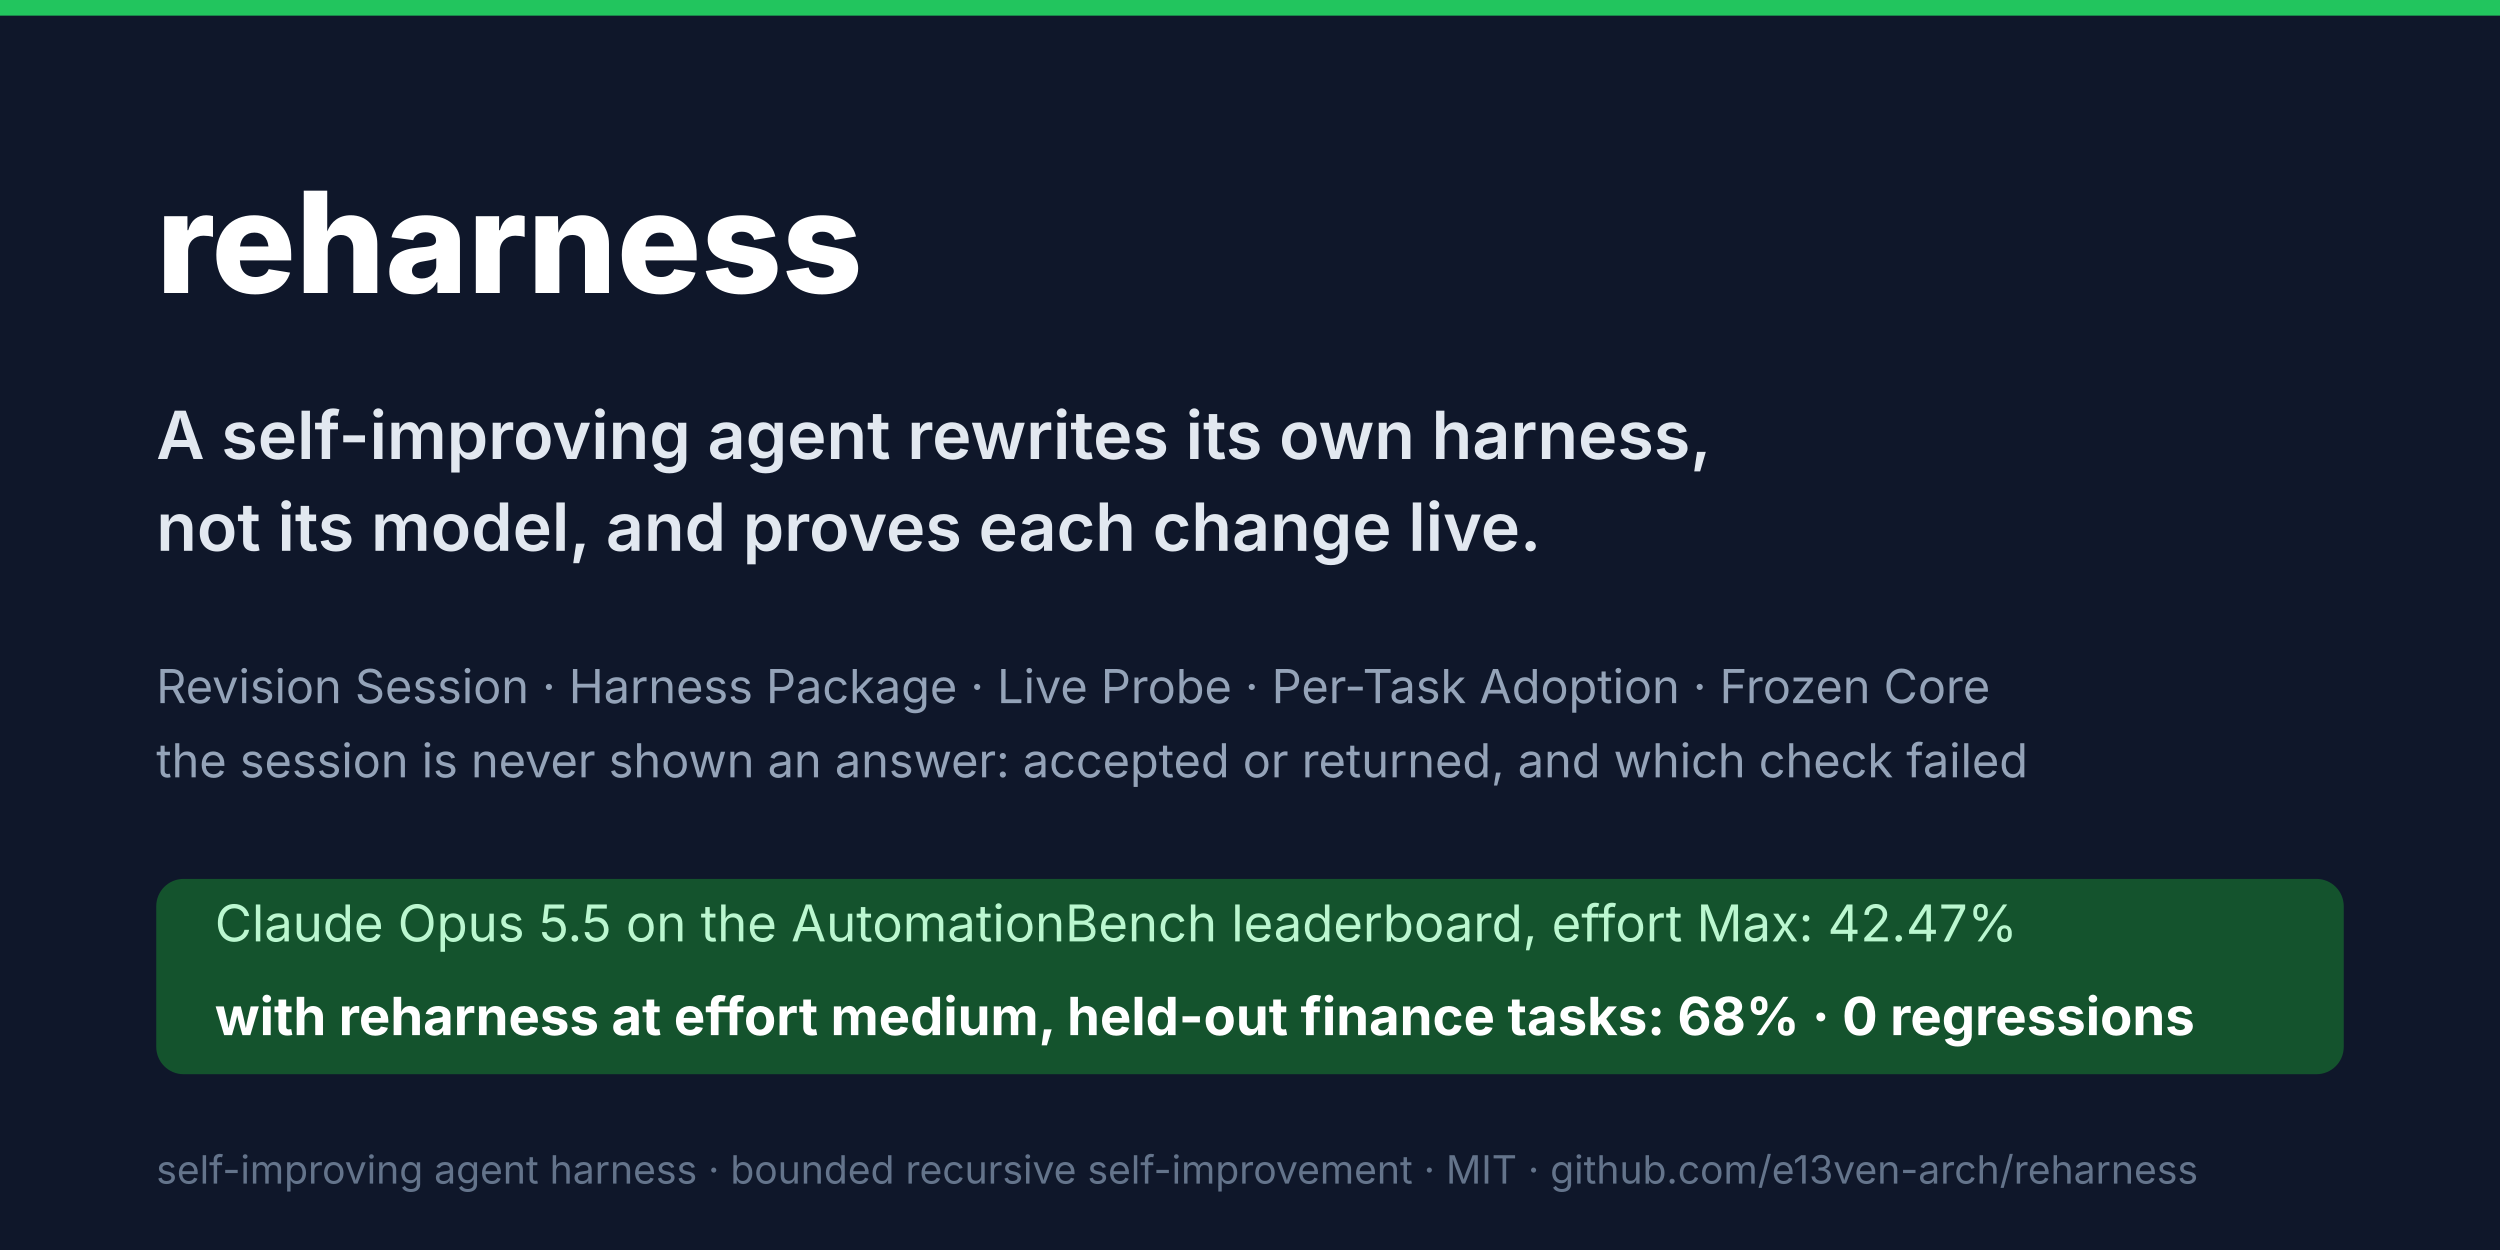
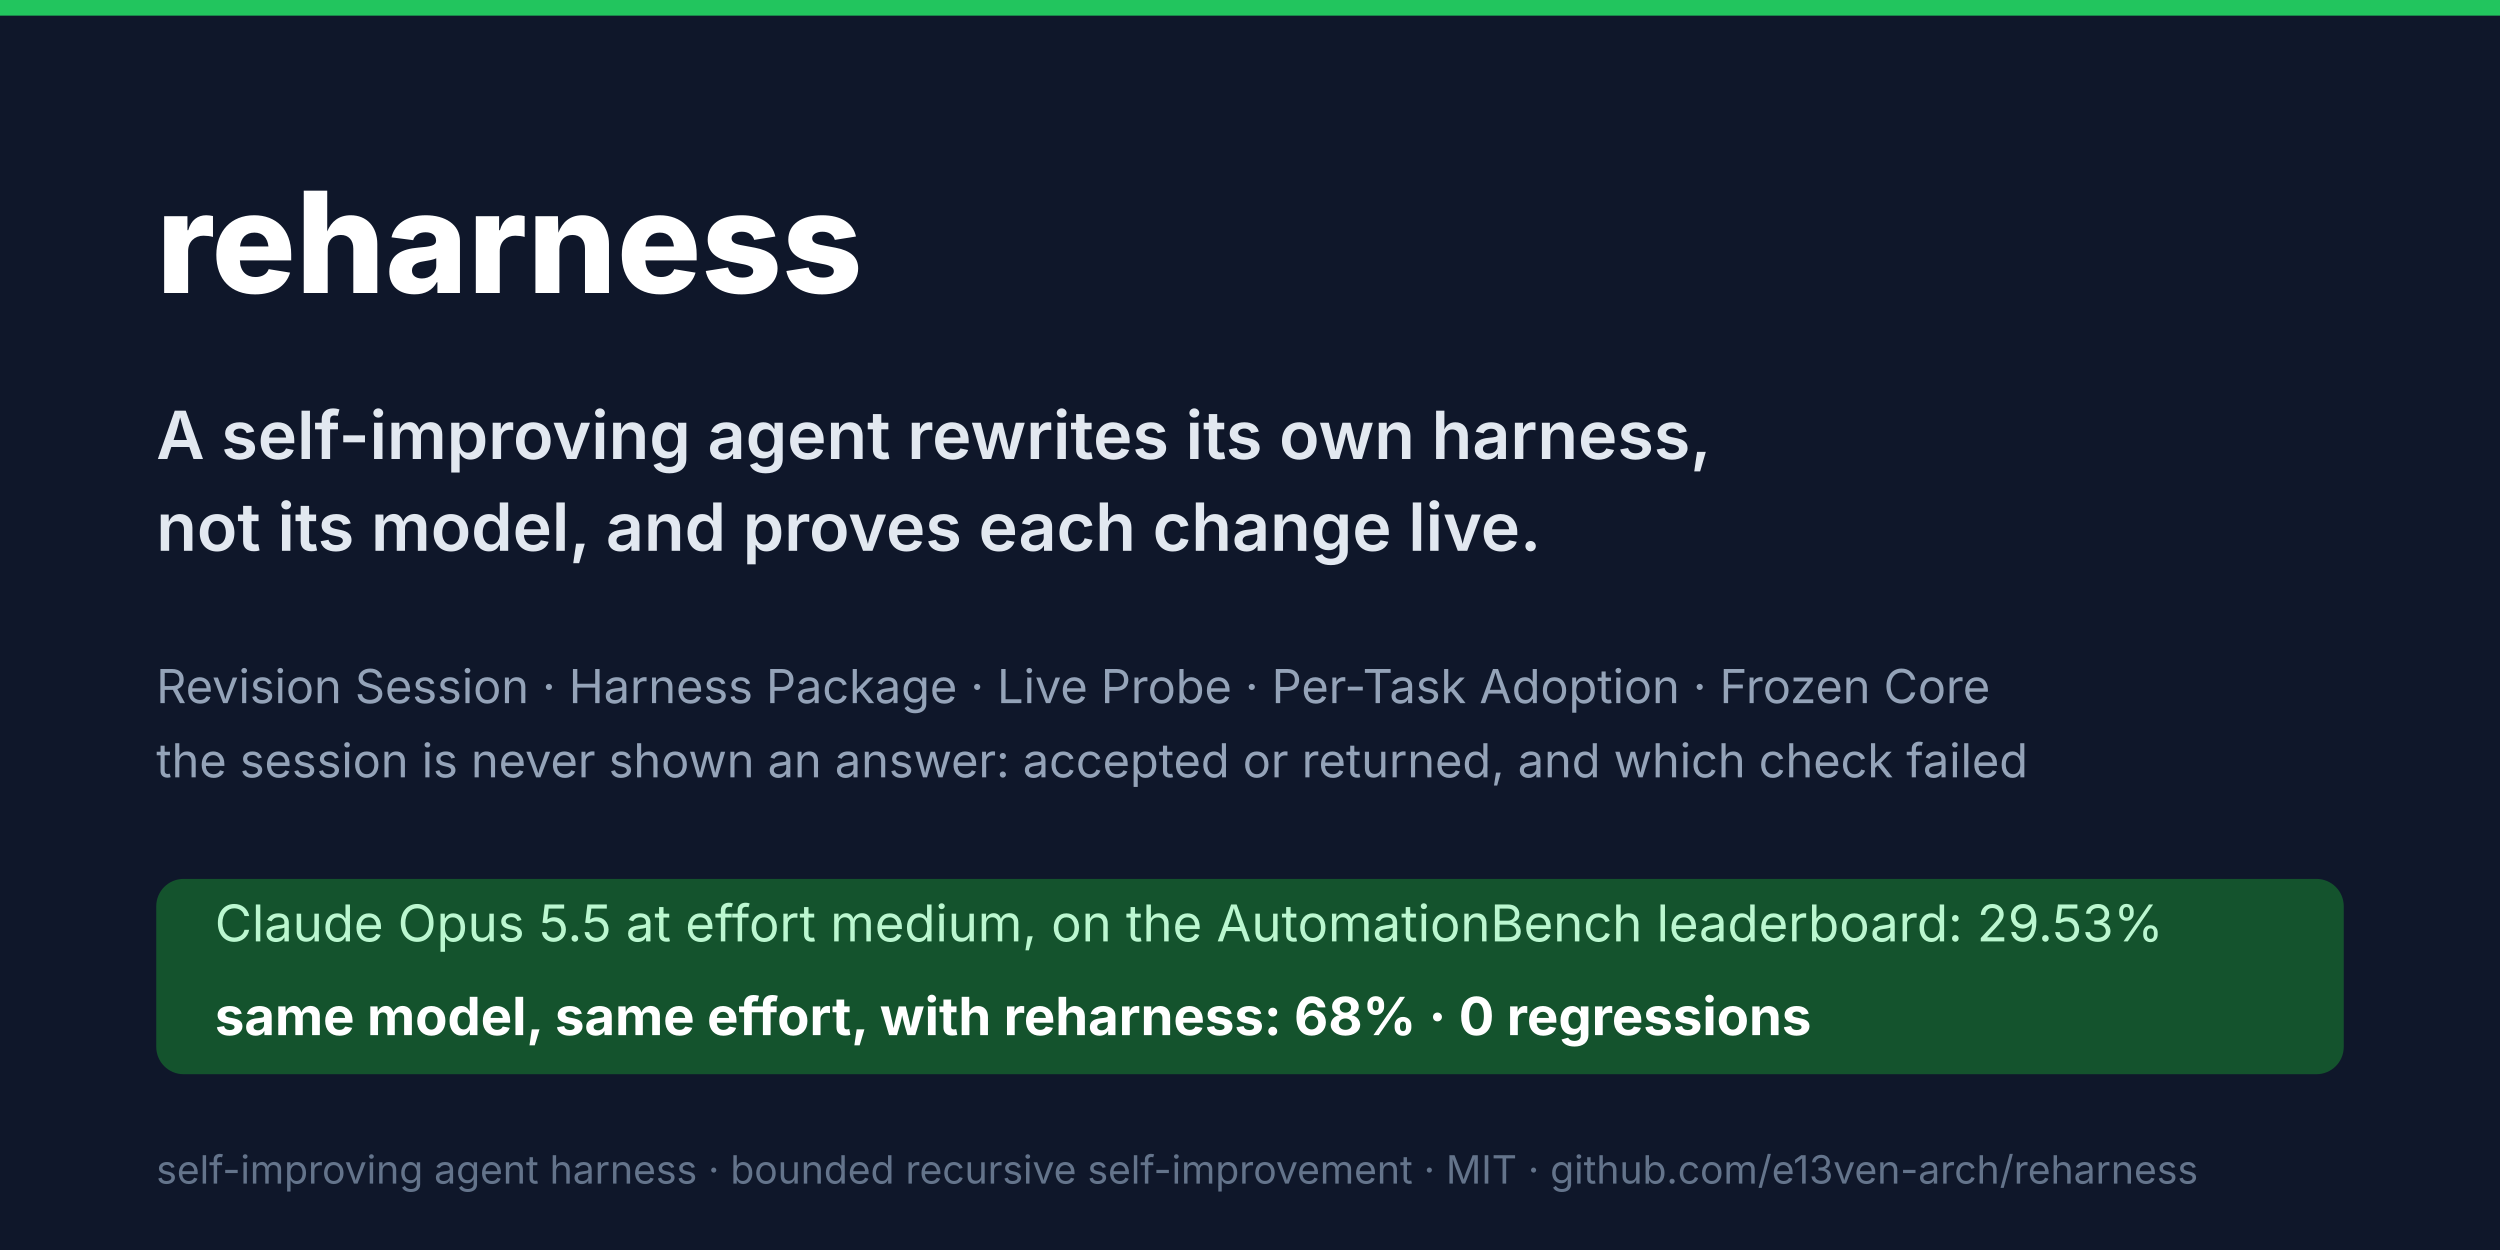
<svg xmlns="http://www.w3.org/2000/svg" viewBox="0 0 1280 640" font-family="Inter, Helvetica, Arial, sans-serif">
  <rect width="1280" height="640" fill="#0f172a" />
  <rect x="0" y="0" width="1280" height="8" fill="#22c55e" />
  <text x="80" y="150" font-size="72" font-weight="800" fill="#ffffff">reharness</text>
  <text x="80" y="235" font-size="34" font-weight="600" fill="#e2e8f0">A self-improving agent rewrites its own harness,</text>
  <text x="80" y="282" font-size="34" font-weight="600" fill="#e2e8f0">not its model, and proves each change live.</text>
  <g font-size="24" fill="#94a3b8">
    <text x="80" y="360">Revision Session · Harness Package · Live Probe · Per-Task Adoption · Frozen Core</text>
    <text x="80" y="398">the session is never shown an answer: accepted or returned, and which check failed</text>
  </g>
  <rect x="80" y="450" width="1120" height="100" rx="14" fill="#14532d" />
-   <text x="110" y="482" font-size="26" fill="#bbf7d0">Claude Opus 5.5 on the AutomationBench leaderboard, effort Max: 42.47%</text>
-   <text x="110" y="530" font-size="27" font-weight="700" fill="#ffffff">with reharness at effort medium, held-out finance tasks: 68% · 0 regressions</text>
+   <text x="110" y="482" font-size="26" fill="#bbf7d0">Claude Opus 5.5 at effort medium, on the AutomationBench leaderboard: 29.53%</text>
+   <text x="110" y="530" font-size="27" font-weight="700" fill="#ffffff">same model, same effort, with reharness: 68% · 0 regressions</text>
  <text x="80" y="606" font-size="20" fill="#64748b">self-improving agent harness · bounded recursive self-improvement · MIT · github.com/e13ven-arch/reharness</text>
</svg>
